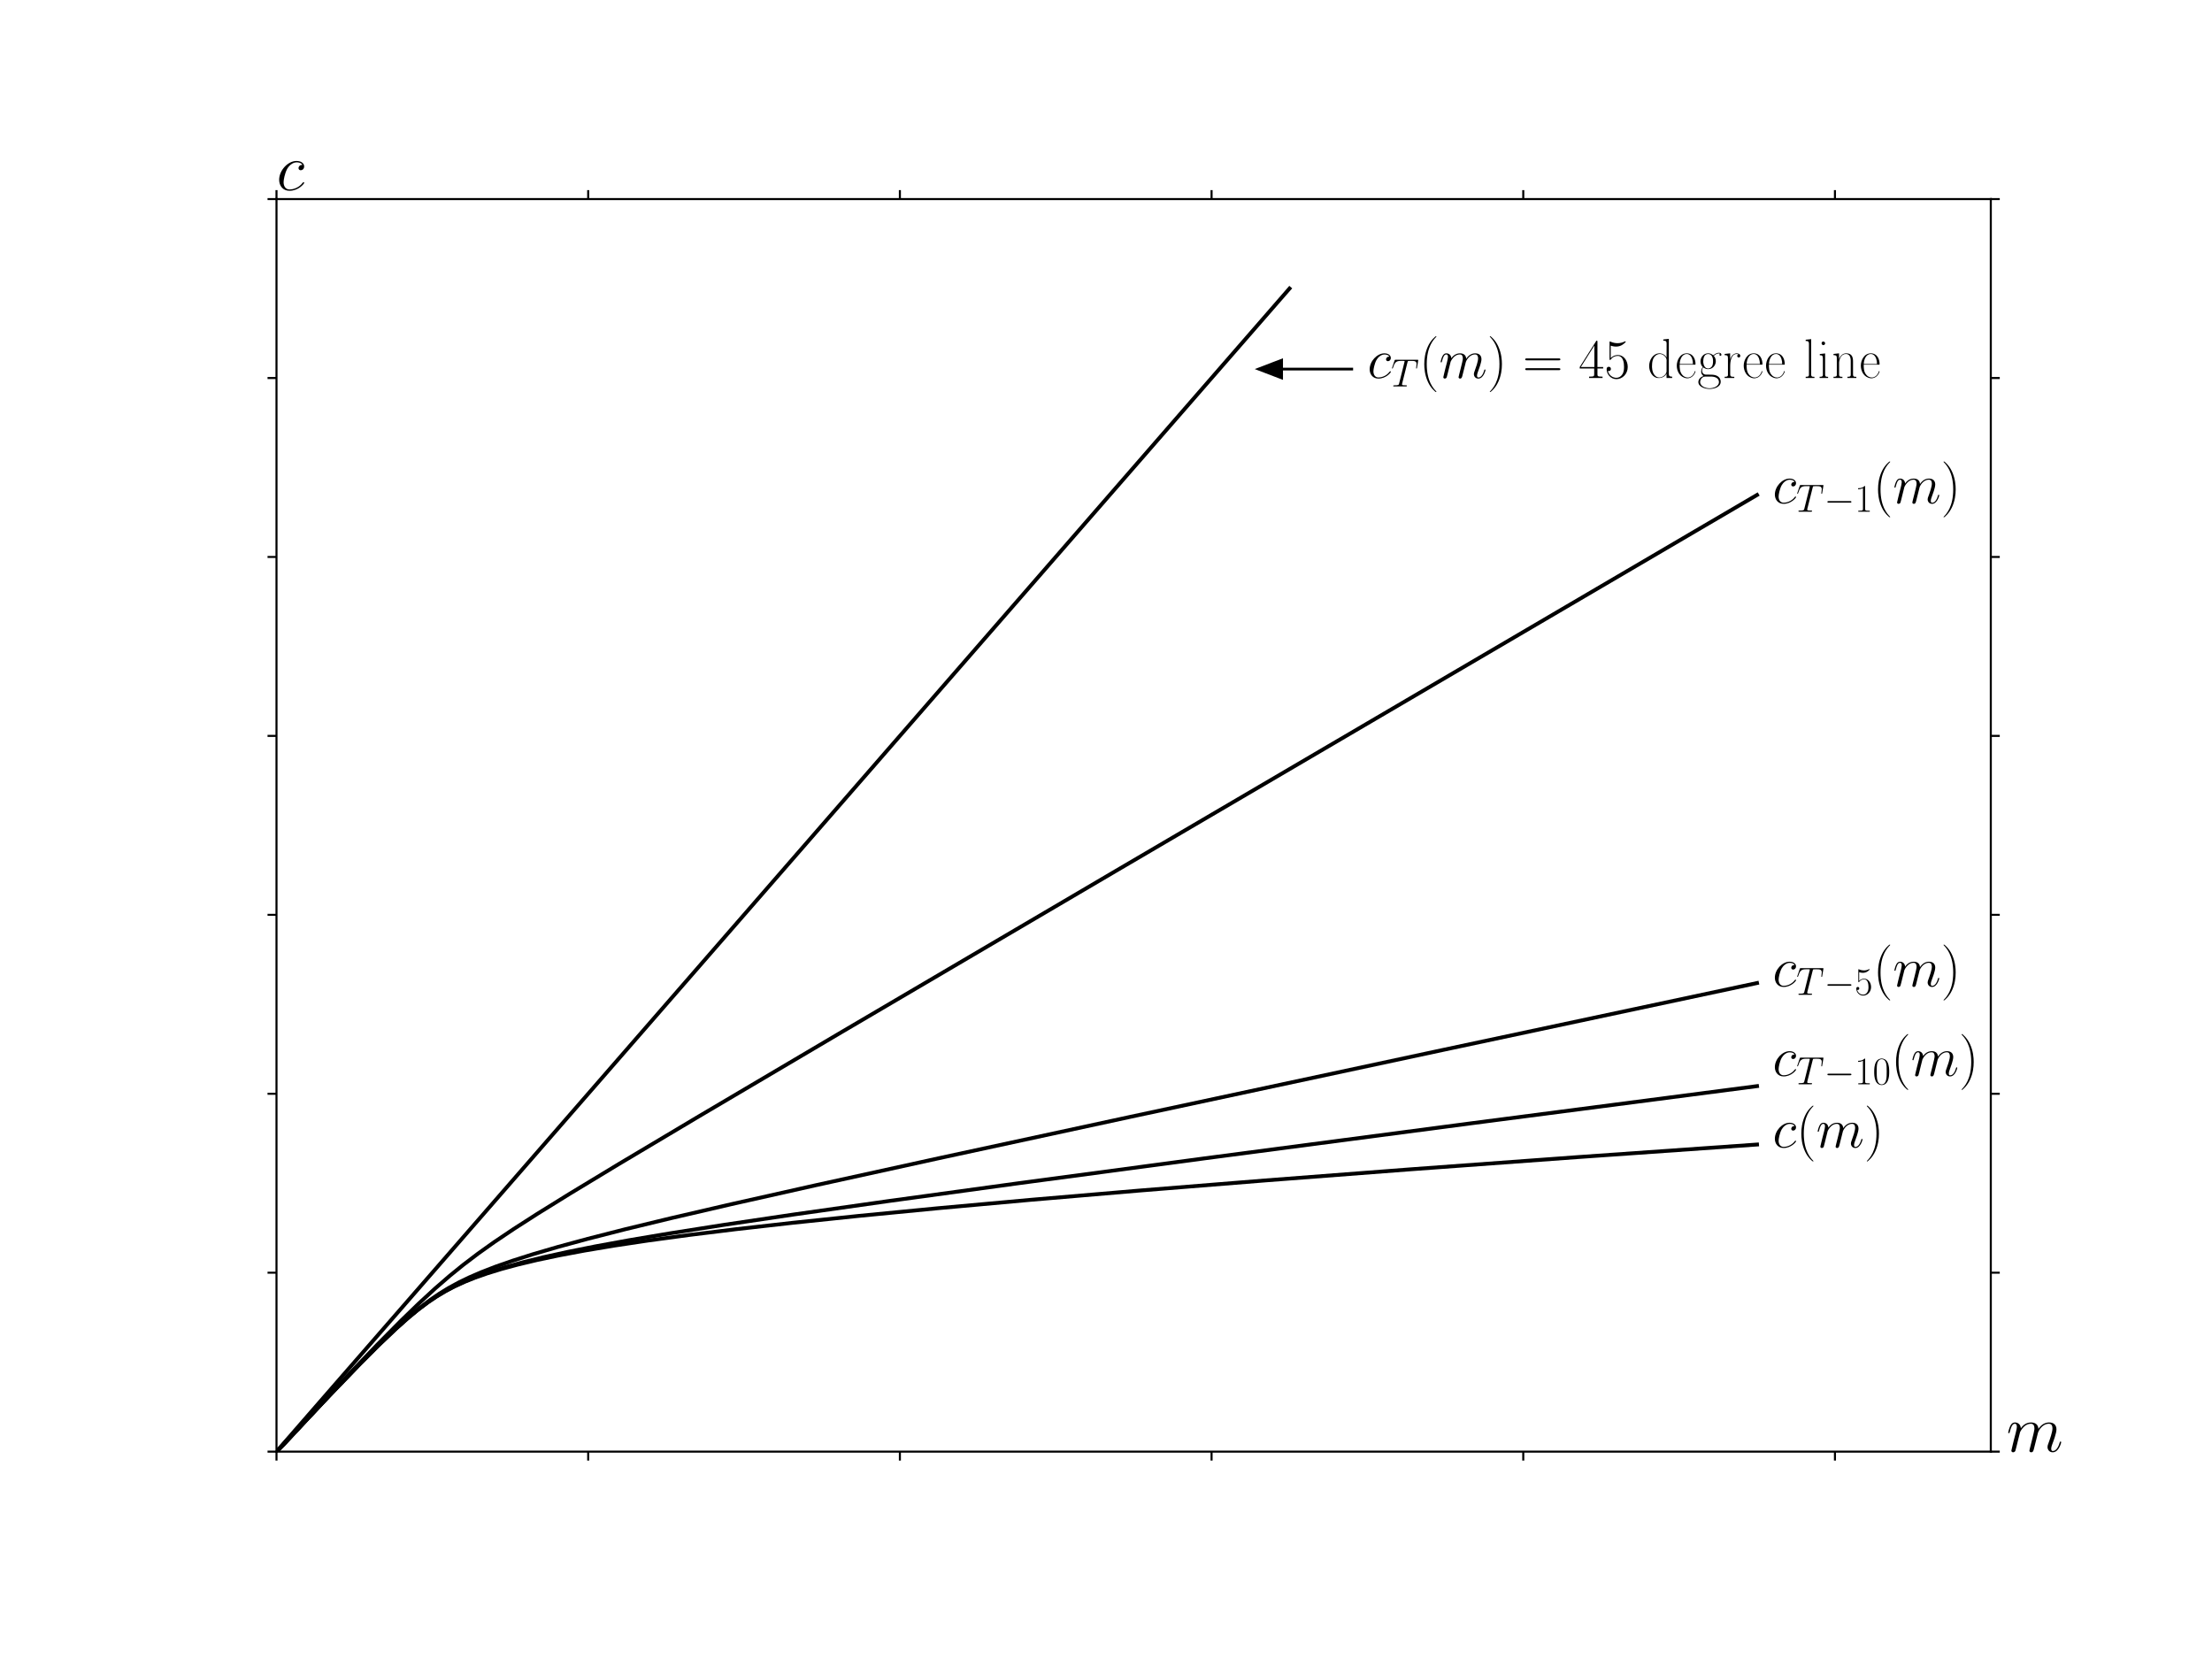
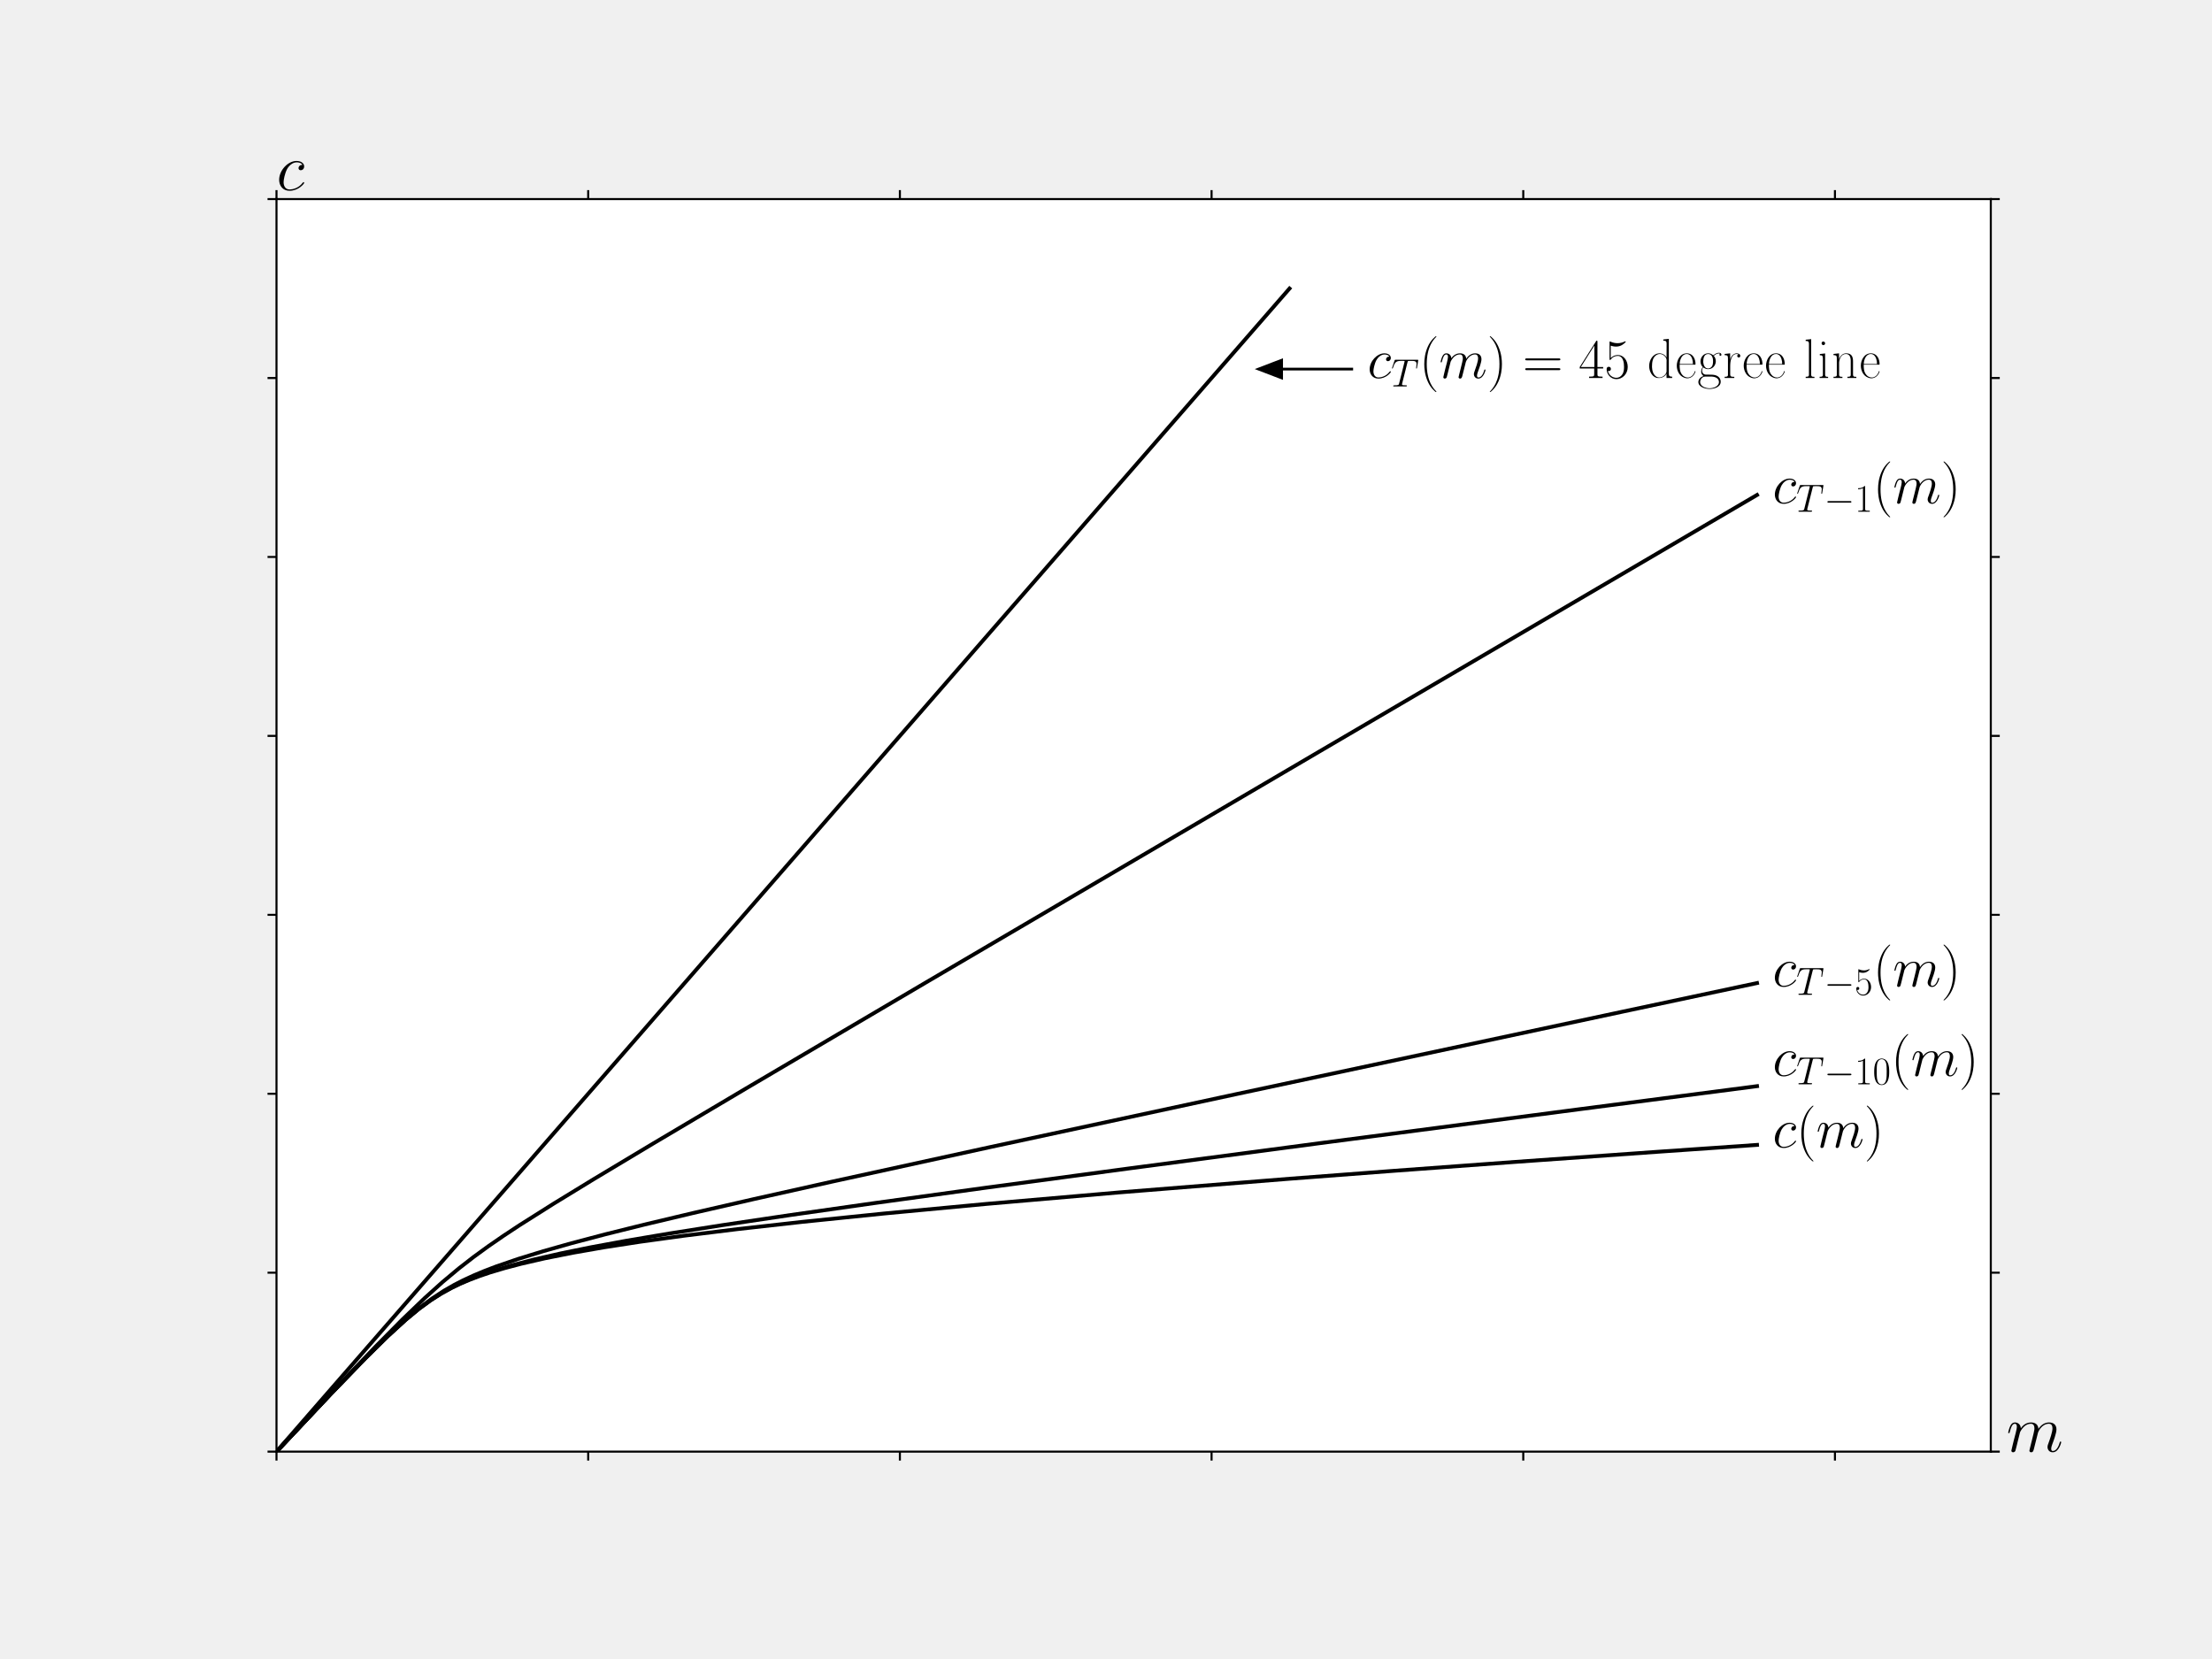
<svg xmlns="http://www.w3.org/2000/svg" xmlns:xlink="http://www.w3.org/1999/xlink" height="648pt" version="1.1" viewBox="0 0 864 648" width="864pt">
  <defs>
    <style type="text/css">*{stroke-linecap:butt;stroke-linejoin:round;}</style>
  </defs>
  <g id="figure_1">
    <g id="patch_1">
-       <path d="M 0 648  L 864 648  L 864 0  L 0 0  z " style="fill:#ffffff;" />
+       <path d="M 0 648  L 864 648  L 864 0  L 0 0  z " style="fill:none;" />
    </g>
    <g id="axes_1">
      <g id="patch_2">
        <path d="M 108 567  L 777.6 567  L 777.6 77.76  L 108 77.76  z " style="fill:#ffffff;" />
      </g>
      <g id="patch_3">
-         <path clip-path="url(#pe963575652)" d="M 491.498 144.157  L 500.629 140.662  L 500.629 144.122  L 528.022 144.122  L 528.022 144.192  L 500.629 144.192  L 500.629 147.651  z " style="stroke:#000000;stroke-linejoin:miter;" />
+         <path clip-path="url(#p95fc80a2b3)" d="M 491.498 144.157  L 500.629 140.662  L 500.629 144.122  L 528.022 144.122  L 528.022 144.192  L 500.629 144.192  L 500.629 147.651  z " style="stroke:#000000;stroke-linejoin:miter;" />
      </g>
      <g id="matplotlib.axis_1">
        <g id="xtick_1">
          <g id="line2d_1">
            <defs>
-               <path d="M 0 0  L 0 3.5  " id="ma88a2b7a4e" style="stroke:#000000;stroke-width:0.8;" />
+               <path d="M 0 0  L 0 3.5  " id="m4b9ff0b8b7" style="stroke:#000000;stroke-width:0.8;" />
            </defs>
            <g>
-               <use style="stroke:#000000;stroke-width:0.8;" x="108" xlink:href="#ma88a2b7a4e" y="567" />
+               <use style="stroke:#000000;stroke-width:0.8;" x="108" xlink:href="#m4b9ff0b8b7" y="567" />
            </g>
          </g>
          <g id="line2d_2">
            <defs>
-               <path d="M 0 0  L 0 -3.5  " id="m176f142379" style="stroke:#000000;stroke-width:0.8;" />
+               <path d="M 0 0  L 0 -3.5  " id="md536c64435" style="stroke:#000000;stroke-width:0.8;" />
            </defs>
            <g>
-               <use style="stroke:#000000;stroke-width:0.8;" x="108" xlink:href="#m176f142379" y="77.76" />
+               <use style="stroke:#000000;stroke-width:0.8;" x="108" xlink:href="#md536c64435" y="77.76" />
            </g>
          </g>
        </g>
        <g id="xtick_2">
          <g id="line2d_3">
            <g>
-               <use style="stroke:#000000;stroke-width:0.8;" x="229.745" xlink:href="#ma88a2b7a4e" y="567" />
+               <use style="stroke:#000000;stroke-width:0.8;" x="229.745" xlink:href="#m4b9ff0b8b7" y="567" />
            </g>
          </g>
          <g id="line2d_4">
            <g>
-               <use style="stroke:#000000;stroke-width:0.8;" x="229.745" xlink:href="#m176f142379" y="77.76" />
+               <use style="stroke:#000000;stroke-width:0.8;" x="229.745" xlink:href="#md536c64435" y="77.76" />
            </g>
          </g>
        </g>
        <g id="xtick_3">
          <g id="line2d_5">
            <g>
-               <use style="stroke:#000000;stroke-width:0.8;" x="351.491" xlink:href="#ma88a2b7a4e" y="567" />
+               <use style="stroke:#000000;stroke-width:0.8;" x="351.491" xlink:href="#m4b9ff0b8b7" y="567" />
            </g>
          </g>
          <g id="line2d_6">
            <g>
-               <use style="stroke:#000000;stroke-width:0.8;" x="351.491" xlink:href="#m176f142379" y="77.76" />
+               <use style="stroke:#000000;stroke-width:0.8;" x="351.491" xlink:href="#md536c64435" y="77.76" />
            </g>
          </g>
        </g>
        <g id="xtick_4">
          <g id="line2d_7">
            <g>
-               <use style="stroke:#000000;stroke-width:0.8;" x="473.236" xlink:href="#ma88a2b7a4e" y="567" />
+               <use style="stroke:#000000;stroke-width:0.8;" x="473.236" xlink:href="#m4b9ff0b8b7" y="567" />
            </g>
          </g>
          <g id="line2d_8">
            <g>
-               <use style="stroke:#000000;stroke-width:0.8;" x="473.236" xlink:href="#m176f142379" y="77.76" />
+               <use style="stroke:#000000;stroke-width:0.8;" x="473.236" xlink:href="#md536c64435" y="77.76" />
            </g>
          </g>
        </g>
        <g id="xtick_5">
          <g id="line2d_9">
            <g>
-               <use style="stroke:#000000;stroke-width:0.8;" x="594.982" xlink:href="#ma88a2b7a4e" y="567" />
+               <use style="stroke:#000000;stroke-width:0.8;" x="594.982" xlink:href="#m4b9ff0b8b7" y="567" />
            </g>
          </g>
          <g id="line2d_10">
            <g>
-               <use style="stroke:#000000;stroke-width:0.8;" x="594.982" xlink:href="#m176f142379" y="77.76" />
+               <use style="stroke:#000000;stroke-width:0.8;" x="594.982" xlink:href="#md536c64435" y="77.76" />
            </g>
          </g>
        </g>
        <g id="xtick_6">
          <g id="line2d_11">
            <g>
-               <use style="stroke:#000000;stroke-width:0.8;" x="716.727" xlink:href="#ma88a2b7a4e" y="567" />
+               <use style="stroke:#000000;stroke-width:0.8;" x="716.727" xlink:href="#m4b9ff0b8b7" y="567" />
            </g>
          </g>
          <g id="line2d_12">
            <g>
-               <use style="stroke:#000000;stroke-width:0.8;" x="716.727" xlink:href="#m176f142379" y="77.76" />
+               <use style="stroke:#000000;stroke-width:0.8;" x="716.727" xlink:href="#md536c64435" y="77.76" />
            </g>
          </g>
        </g>
      </g>
      <g id="matplotlib.axis_2">
        <g id="ytick_1">
          <g id="line2d_13">
            <defs>
-               <path d="M 0 0  L -3.5 0  " id="m4ac74ceee8" style="stroke:#000000;stroke-width:0.8;" />
+               <path d="M 0 0  L -3.5 0  " id="m48189b1cf6" style="stroke:#000000;stroke-width:0.8;" />
            </defs>
            <g>
-               <use style="stroke:#000000;stroke-width:0.8;" x="108" xlink:href="#m4ac74ceee8" y="567" />
+               <use style="stroke:#000000;stroke-width:0.8;" x="108" xlink:href="#m48189b1cf6" y="567" />
            </g>
          </g>
          <g id="line2d_14">
            <defs>
-               <path d="M 0 0  L 3.5 0  " id="m0a5ae6ae32" style="stroke:#000000;stroke-width:0.8;" />
+               <path d="M 0 0  L 3.5 0  " id="m3ed0c6cb93" style="stroke:#000000;stroke-width:0.8;" />
            </defs>
            <g>
-               <use style="stroke:#000000;stroke-width:0.8;" x="777.6" xlink:href="#m0a5ae6ae32" y="567" />
+               <use style="stroke:#000000;stroke-width:0.8;" x="777.6" xlink:href="#m3ed0c6cb93" y="567" />
            </g>
          </g>
        </g>
        <g id="ytick_2">
          <g id="line2d_15">
            <g>
-               <use style="stroke:#000000;stroke-width:0.8;" x="108" xlink:href="#m4ac74ceee8" y="497.109" />
+               <use style="stroke:#000000;stroke-width:0.8;" x="108" xlink:href="#m48189b1cf6" y="497.109" />
            </g>
          </g>
          <g id="line2d_16">
            <g>
-               <use style="stroke:#000000;stroke-width:0.8;" x="777.6" xlink:href="#m0a5ae6ae32" y="497.109" />
+               <use style="stroke:#000000;stroke-width:0.8;" x="777.6" xlink:href="#m3ed0c6cb93" y="497.109" />
            </g>
          </g>
        </g>
        <g id="ytick_3">
          <g id="line2d_17">
            <g>
-               <use style="stroke:#000000;stroke-width:0.8;" x="108" xlink:href="#m4ac74ceee8" y="427.217" />
+               <use style="stroke:#000000;stroke-width:0.8;" x="108" xlink:href="#m48189b1cf6" y="427.217" />
            </g>
          </g>
          <g id="line2d_18">
            <g>
-               <use style="stroke:#000000;stroke-width:0.8;" x="777.6" xlink:href="#m0a5ae6ae32" y="427.217" />
+               <use style="stroke:#000000;stroke-width:0.8;" x="777.6" xlink:href="#m3ed0c6cb93" y="427.217" />
            </g>
          </g>
        </g>
        <g id="ytick_4">
          <g id="line2d_19">
            <g>
-               <use style="stroke:#000000;stroke-width:0.8;" x="108" xlink:href="#m4ac74ceee8" y="357.326" />
+               <use style="stroke:#000000;stroke-width:0.8;" x="108" xlink:href="#m48189b1cf6" y="357.326" />
            </g>
          </g>
          <g id="line2d_20">
            <g>
-               <use style="stroke:#000000;stroke-width:0.8;" x="777.6" xlink:href="#m0a5ae6ae32" y="357.326" />
+               <use style="stroke:#000000;stroke-width:0.8;" x="777.6" xlink:href="#m3ed0c6cb93" y="357.326" />
            </g>
          </g>
        </g>
        <g id="ytick_5">
          <g id="line2d_21">
            <g>
-               <use style="stroke:#000000;stroke-width:0.8;" x="108" xlink:href="#m4ac74ceee8" y="287.434" />
+               <use style="stroke:#000000;stroke-width:0.8;" x="108" xlink:href="#m48189b1cf6" y="287.434" />
            </g>
          </g>
          <g id="line2d_22">
            <g>
-               <use style="stroke:#000000;stroke-width:0.8;" x="777.6" xlink:href="#m0a5ae6ae32" y="287.434" />
+               <use style="stroke:#000000;stroke-width:0.8;" x="777.6" xlink:href="#m3ed0c6cb93" y="287.434" />
            </g>
          </g>
        </g>
        <g id="ytick_6">
          <g id="line2d_23">
            <g>
-               <use style="stroke:#000000;stroke-width:0.8;" x="108" xlink:href="#m4ac74ceee8" y="217.543" />
+               <use style="stroke:#000000;stroke-width:0.8;" x="108" xlink:href="#m48189b1cf6" y="217.543" />
            </g>
          </g>
          <g id="line2d_24">
            <g>
-               <use style="stroke:#000000;stroke-width:0.8;" x="777.6" xlink:href="#m0a5ae6ae32" y="217.543" />
+               <use style="stroke:#000000;stroke-width:0.8;" x="777.6" xlink:href="#m3ed0c6cb93" y="217.543" />
            </g>
          </g>
        </g>
        <g id="ytick_7">
          <g id="line2d_25">
            <g>
-               <use style="stroke:#000000;stroke-width:0.8;" x="108" xlink:href="#m4ac74ceee8" y="147.651" />
+               <use style="stroke:#000000;stroke-width:0.8;" x="108" xlink:href="#m48189b1cf6" y="147.651" />
            </g>
          </g>
          <g id="line2d_26">
            <g>
-               <use style="stroke:#000000;stroke-width:0.8;" x="777.6" xlink:href="#m0a5ae6ae32" y="147.651" />
+               <use style="stroke:#000000;stroke-width:0.8;" x="777.6" xlink:href="#m3ed0c6cb93" y="147.651" />
            </g>
          </g>
        </g>
        <g id="ytick_8">
          <g id="line2d_27">
            <g>
-               <use style="stroke:#000000;stroke-width:0.8;" x="108" xlink:href="#m4ac74ceee8" y="77.76" />
+               <use style="stroke:#000000;stroke-width:0.8;" x="108" xlink:href="#m48189b1cf6" y="77.76" />
            </g>
          </g>
          <g id="line2d_28">
            <g>
-               <use style="stroke:#000000;stroke-width:0.8;" x="777.6" xlink:href="#m0a5ae6ae32" y="77.76" />
+               <use style="stroke:#000000;stroke-width:0.8;" x="777.6" xlink:href="#m3ed0c6cb93" y="77.76" />
            </g>
          </g>
        </g>
      </g>
      <g id="line2d_29">
-         <path clip-path="url(#pe963575652)" d="M 108 567  L 110.894 564.048  L 118.42 556.003  L 128.26 545.518  L 139.838 533.496  L 147.942 525.374  L 154.31 519.304  L 158.941 515.162  L 162.993 511.802  L 167.045 508.75  L 170.518 506.414  L 173.991 504.342  L 177.464 502.518  L 181.516 500.661  L 185.569 499.042  L 190.2 497.415  L 195.988 495.635  L 202.356 493.92  L 209.881 492.131  L 218.564 490.304  L 228.405 488.46  L 239.982 486.522  L 253.296 484.524  L 268.926 482.407  L 287.45 480.124  L 309.447 477.639  L 335.496 474.922  L 366.176 471.947  L 402.645 468.643  L 444.902 465.043  L 494.106 461.08  L 550.835 456.739  L 616.248 451.96  L 686.291 447.048  L 686.291 447.048  " style="fill:none;stroke:#000000;stroke-linecap:square;stroke-width:1.5;" />
+         <path clip-path="url(#p95fc80a2b3)" d="M 108 567  L 128.839 544.85  L 142.153 531.071  L 151.415 521.941  L 158.362 515.593  L 163.571 511.287  L 168.202 507.909  L 172.255 505.333  L 176.307 503.102  L 179.78 501.431  L 183.253 499.95  L 187.305 498.414  L 191.357 497.043  L 197.146 495.321  L 203.514 493.639  L 212.775 491.512  L 223.774 489.322  L 235.93 487.2  L 249.823 485.053  L 267.189 482.666  L 288.029 480.094  L 313.499 477.245  L 345.337 473.993  L 385.279 470.246  L 436.798 465.783  L 503.947 460.395  L 544.468 457.314  L 591.935 453.827  L 646.928 449.921  L 686.291 447.194  L 686.291 447.194  " style="fill:none;stroke:#000000;stroke-linecap:square;stroke-width:1.5;" />
      </g>
      <g id="line2d_30">
-         <path clip-path="url(#pe963575652)" d="M 108 567  L 109.737 565.133  L 134.628 538.528  L 147.363 525.236  L 156.625 515.883  L 163.571 509.153  L 169.939 503.291  L 175.728 498.278  L 180.938 494.049  L 186.726 489.651  L 193.094 485.118  L 200.619 480.061  L 209.881 474.117  L 222.616 466.221  L 241.719 454.663  L 272.978 436.041  L 328.549 403.23  L 435.64 340.294  L 661.978 207.577  L 686.291 193.329  L 686.291 193.329  " style="fill:none;stroke:#000000;stroke-linecap:square;stroke-width:1.5;" />
+         <path clip-path="url(#p95fc80a2b3)" d="M 108 567  L 132.313 541.021  L 146.784 525.889  L 157.204 515.365  L 165.887 507.033  L 172.833 500.785  L 179.201 495.465  L 184.99 490.968  L 190.778 486.754  L 196.567 482.761  L 202.935 478.554  L 216.249 470.146  L 231.878 460.59  L 255.033 446.705  L 291.502 425.081  L 361.545 383.816  L 514.945 293.769  L 686.291 193.33  L 686.291 193.33  " style="fill:none;stroke:#000000;stroke-linecap:square;stroke-width:1.5;" />
      </g>
      <g id="line2d_31">
-         <path clip-path="url(#pe963575652)" d="M 108 567  L 111.473 563.425  L 119.577 554.737  L 129.418 544.281  L 140.996 532.283  L 149.1 524.189  L 155.467 518.149  L 160.098 514.03  L 164.15 510.682  L 168.202 507.626  L 171.676 505.263  L 175.149 503.135  L 179.201 500.926  L 183.253 498.964  L 187.884 496.958  L 193.673 494.713  L 200.04 492.485  L 208.144 489.903  L 217.985 487.025  L 229.563 483.878  L 244.034 480.184  L 261.979 475.842  L 285.713 470.338  L 318.709 462.93  L 366.755 452.388  L 441.429 436.252  L 563.571 410.109  L 686.291 383.973  L 686.291 383.973  " style="fill:none;stroke:#000000;stroke-linecap:square;stroke-width:1.5;" />
+         <path clip-path="url(#p95fc80a2b3)" d="M 108 567  L 129.418 544.242  L 142.732 530.473  L 151.415 521.888  L 158.362 515.479  L 164.15 510.641  L 168.781 507.194  L 173.412 504.173  L 177.464 501.852  L 180.938 500.074  L 184.99 498.202  L 189.042 496.504  L 193.673 494.725  L 202.356 491.74  L 212.197 488.709  L 223.195 485.601  L 236.509 482.095  L 251.56 478.354  L 270.662 473.818  L 294.396 468.379  L 324.497 461.656  L 387.015 447.996  L 483.108 427.314  L 633.614 395.186  L 686.291 383.978  L 686.291 383.978  " style="fill:none;stroke:#000000;stroke-linecap:square;stroke-width:1.5;" />
      </g>
      <g id="line2d_32">
-         <path clip-path="url(#pe963575652)" d="M 108 567  L 110.894 564.042  L 118.42 555.998  L 128.26 545.512  L 139.838 533.488  L 147.942 525.363  L 154.31 519.288  L 159.519 514.642  L 163.571 511.312  L 167.045 508.704  L 170.518 506.351  L 173.991 504.257  L 177.464 502.407  L 181.516 500.516  L 186.147 498.636  L 191.357 496.793  L 197.146 494.991  L 204.092 493.077  L 212.197 491.089  L 221.458 489.046  L 232.457 486.845  L 245.771 484.413  L 261.979 481.685  L 282.819 478.415  L 310.026 474.38  L 347.073 469.128  L 398.014 462.145  L 470.372 452.467  L 575.148 438.692  L 686.291 424.236  L 686.291 424.236  " style="fill:none;stroke:#000000;stroke-linecap:square;stroke-width:1.5;" />
+         <path clip-path="url(#p95fc80a2b3)" d="M 108 567  L 128.839 544.85  L 142.732 530.489  L 151.415 521.933  L 158.362 515.576  L 163.571 511.255  L 168.202 507.859  L 172.255 505.26  L 176.307 503.002  L 179.78 501.303  L 183.832 499.552  L 187.884 498  L 191.936 496.605  L 200.04 494.175  L 208.723 491.927  L 219.143 489.555  L 230.72 487.198  L 244.613 484.638  L 261.4 481.803  L 282.24 478.526  L 308.868 474.57  L 341.863 469.875  L 384.7 463.97  L 440.85 456.408  L 515.524 446.52  L 617.405 433.195  L 686.291 424.248  L 686.291 424.248  " style="fill:none;stroke:#000000;stroke-linecap:square;stroke-width:1.5;" />
      </g>
      <g id="line2d_33">
-         <path clip-path="url(#pe963575652)" d="M 108 567  L 503.673 112.706  L 503.673 112.706  " style="fill:none;stroke:#000000;stroke-linecap:square;stroke-width:1.5;" />
+         <path clip-path="url(#p95fc80a2b3)" d="M 108 567  L 503.673 112.706  L 503.673 112.706  " style="fill:none;stroke:#000000;stroke-linecap:square;stroke-width:1.5;" />
      </g>
      <g id="patch_4">
        <path d="M 108 567  L 108 77.76  " style="fill:none;stroke:#000000;stroke-linecap:square;stroke-linejoin:miter;stroke-width:0.8;" />
      </g>
      <g id="patch_5">
        <path d="M 777.6 567  L 777.6 77.76  " style="fill:none;stroke:#000000;stroke-linecap:square;stroke-linejoin:miter;stroke-width:0.8;" />
      </g>
      <g id="patch_6">
        <path d="M 108 567  L 777.6 567  " style="fill:none;stroke:#000000;stroke-linecap:square;stroke-linejoin:miter;stroke-width:0.8;" />
      </g>
      <g id="patch_7">
        <path d="M 108 77.76  L 777.6 77.76  " style="fill:none;stroke:#000000;stroke-linecap:square;stroke-linejoin:miter;stroke-width:0.8;" />
      </g>
      <g id="text_1">
        <g transform="translate(534.1091 147.6514)scale(0.22 -0.22)">
          <defs>
            <path d="M 2502 2431  C 2381 2431 2323 2431 2234 2355  C 2195 2323 2125 2227 2125 2125  C 2125 1997 2221 1920 2342 1920  C 2496 1920 2669 2044 2669 2292  C 2669 2588 2374 2816 1933 2816  C 1094 2816 256 1903 256 996  C 256 441 602 -64 1254 -64  C 2125 -64 2675 622 2675 706  C 2675 744 2637 776 2611 776  C 2592 776 2586 770 2528 713  C 2118 162 1510 64 1267 64  C 826 64 685 446 685 764  C 685 988 794 1605 1024 2039  C 1190 2338 1536 2682 1939 2682  C 2022 2682 2374 2682 2502 2431  z " id="CMMI12-63" transform="scale(0.015625)" />
            <path d="M 2669 3910  C 2707 4064 2720 4121 2816 4147  C 2867 4160 3078 4160 3213 4160  C 3853 4160 4154 4134 4154 3634  C 4154 3537 4128 3295 4090 3057  L 4083 2980  C 4083 2954 4109 2916 4147 2916  C 4211 2916 4211 2948 4230 3050  L 4416 4184  C 4429 4243 4429 4256 4429 4275  C 4429 4345 4390 4345 4262 4345  L 762 4345  C 614 4345 608 4339 570 4224  L 179 3070  C 173 3056 154 2986 154 2980  C 154 2948 179 2916 218 2916  C 269 2916 282 2941 307 3024  C 576 3801 710 4160 1562 4160  L 1990 4160  C 2144 4160 2208 4160 2208 4089  C 2208 4069 2208 4057 2176 3941  L 1318 499  C 1254 249 1242 185 563 185  C 403 185 358 185 358 64  C 358 0 429 0 461 0  C 621 0 787 0 947 0  L 1946 0  C 2106 0 2278 0 2438 0  C 2509 0 2573 0 2573 121  C 2573 185 2528 185 2362 185  C 1786 185 1786 243 1786 339  C 1786 346 1786 391 1811 494  L 2669 3910  z " id="CMMI12-54" transform="scale(0.015625)" />
            <path d="M 1958 -1561  C 1958 -1555 1958 -1542 1939 -1523  C 1645 -1224 858 -407 858 1581  C 858 3569 1632 4379 1946 4697  C 1946 4704 1958 4717 1958 4736  C 1958 4755 1939 4768 1914 4768  C 1843 4768 1299 4296 986 3594  C 666 2887 576 2199 576 1588  C 576 1128 621 351 1005 -471  C 1312 -1135 1837 -1600 1914 -1600  C 1946 -1600 1958 -1587 1958 -1561  z " id="CMR17-28" transform="scale(0.015625)" />
            <path d="M 1318 1871  C 1331 1910 1491 2229 1728 2433  C 1894 2586 2112 2689 2362 2689  C 2618 2689 2707 2497 2707 2242  C 2707 2203 2707 2076 2630 1775  L 2470 1118  C 2419 926 2298 453 2285 383  C 2259 287 2221 121 2221 96  C 2221 6 2291 -64 2387 -64  C 2579 -64 2611 83 2669 313  L 3053 1839  C 3066 1890 3398 2689 4102 2689  C 4358 2689 4448 2497 4448 2242  C 4448 1884 4198 1188 4058 805  C 4000 651 3968 568 3968 453  C 3968 166 4166 -64 4474 -64  C 5069 -64 5293 875 5293 913  C 5293 945 5267 971 5229 971  C 5171 971 5165 952 5133 843  C 4986 332 4749 64 4493 64  C 4429 64 4326 64 4326 269  C 4326 436 4403 640 4429 710  C 4544 1018 4832 1773 4832 2145  C 4832 2528 4608 2816 4122 2816  C 3693 2816 3347 2574 3091 2197  C 3072 2542 2861 2816 2381 2816  C 1811 2816 1510 2415 1395 2255  C 1376 2618 1114 2816 832 2816  C 646 2816 499 2727 378 2484  C 262 2254 173 1865 173 1839  C 173 1814 198 1782 243 1782  C 294 1782 301 1788 339 1935  C 435 2312 557 2689 813 2689  C 960 2689 1011 2586 1011 2395  C 1011 2254 947 2005 902 1807  L 723 1118  C 698 996 627 709 595 594  C 550 428 480 128 480 96  C 480 6 550 -64 646 -64  C 723 -64 813 -26 864 70  C 877 102 934 326 966 453  L 1107 1028  L 1318 1871  z " id="CMMI12-6d" transform="scale(0.015625)" />
            <path d="M 1683 1581  C 1683 2040 1638 2817 1254 3639  C 947 4303 422 4768 346 4768  C 326 4768 301 4761 301 4729  C 301 4717 307 4710 314 4697  C 621 4378 1402 3568 1402 1584  C 1402 -407 627 -1217 314 -1537  C 307 -1549 301 -1556 301 -1568  C 301 -1600 326 -1600 346 -1600  C 416 -1600 960 -1128 1274 -426  C 1594 281 1683 969 1683 1581  z " id="CMR17-29" transform="scale(0.015625)" />
            <path d="M 4115 2017  C 4211 2017 4307 2017 4307 2125  C 4307 2240 4198 2240 4090 2240  L 512 2240  C 403 2240 294 2240 294 2125  C 294 2017 390 2017 486 2017  L 4115 2017  z M 4090 896  C 4198 896 4307 896 4307 1011  C 4307 1119 4211 1119 4115 1119  L 486 1119  C 390 1119 294 1119 294 1011  C 294 896 403 896 512 896  L 4090 896  z " id="CMR17-3d" transform="scale(0.015625)" />
            <path d="M 2150 4122  C 2150 4256 2144 4256 2029 4256  L 128 1254  L 128 1088  L 1779 1088  L 1779 457  C 1779 224 1766 160 1318 160  L 1197 160  L 1197 0  C 1402 0 1747 0 1965 0  C 2182 0 2528 0 2733 0  L 2733 160  L 2611 160  C 2163 160 2150 224 2150 457  L 2150 1088  L 2803 1088  L 2803 1254  L 2150 1254  L 2150 4122  z M 1798 3703  L 1798 1254  L 256 1254  L 1798 3703  z " id="CMR17-34" transform="scale(0.015625)" />
            <path d="M 730 3692  C 794 3666 1056 3584 1325 3584  C 1920 3584 2246 3911 2432 4100  C 2432 4157 2432 4192 2394 4192  C 2387 4192 2374 4192 2323 4163  C 2099 4058 1837 3973 1517 3973  C 1325 3973 1037 3999 723 4139  C 653 4171 640 4171 634 4171  C 602 4171 595 4164 595 4037  L 595 2203  C 595 2089 595 2057 659 2057  C 691 2057 704 2070 736 2114  C 941 2401 1222 2522 1542 2522  C 1766 2522 2246 2382 2246 1289  C 2246 1085 2246 715 2054 421  C 1894 159 1645 25 1370 25  C 947 25 518 320 403 814  C 429 807 480 795 506 795  C 589 795 749 840 749 1038  C 749 1210 627 1280 506 1280  C 358 1280 262 1190 262 1011  C 262 454 704 -128 1382 -128  C 2042 -128 2669 440 2669 1264  C 2669 2030 2170 2624 1549 2624  C 1222 2624 947 2503 730 2274  L 730 3692  z " id="CMR17-35" transform="scale(0.015625)" />
            <path d="M 1882 4397  L 1882 4256  L 1952 4256  C 2150 4256 2259 4198 2259 3955  L 2253 2323  C 2131 2617 1766 2816 1459 2816  C 710 2816 269 2052 269 1373  C 269 731 653 0 1338 0  L 1395 0  C 1741 0 2118 204 2246 507  L 2253 0  L 2893 0  L 2893 160  L 2816 160  C 2605 160 2515 237 2515 461  L 2515 4467  L 1882 4397  z M 595 1245  L 595 1341  C 595 1783 659 2310 1056 2593  C 1190 2689 1344 2740 1498 2740  C 1862 2740 2259 2393 2259 2021  C 2259 1951 2253 1874 2253 1804  L 2253 770  C 2253 424 1811 58 1440 58  C 947 58 678 558 621 981  C 608 1072 608 1155 595 1245  z " id="SFRM3583-64" transform="scale(0.015625)" />
            <path d="M 563 1524  L 2246 1524  C 2259 1524 2285 1517 2310 1517  C 2355 1517 2374 1543 2374 1581  C 2374 2154 2099 2816 1382 2816  C 614 2816 237 2031 237 1405  C 237 778 589 70 1350 -26  C 1376 -26 1402 -32 1427 -32  C 1869 -32 2208 273 2355 686  C 2362 705 2368 730 2368 749  C 2368 768 2362 787 2336 787  C 2272 787 2266 686 2246 628  C 2118 324 1843 57 1485 57  C 1216 57 960 210 813 425  C 576 742 563 1149 563 1524  z M 570 1600  C 582 2103 832 2740 1370 2740  C 1818 2740 2010 2264 2061 1890  C 2067 1793 2067 1697 2080 1600  L 570 1600  z " id="SFRM3583-65" transform="scale(0.015625)" />
            <path d="M 659 1252  L 659 1246  C 531 1119 474 909 474 731  C 474 503 570 358 749 218  C 448 167 154 -130 154 -457  C 154 -1004 896 -1248 1421 -1248  C 1933 -1248 2701 -1055 2701 -419  C 2701 -66 2464 204 2138 307  C 1907 384 1658 384 1414 384  L 1222 384  C 1165 384 1107 384 1050 384  C 742 384 582 580 582 848  C 582 965 646 1200 710 1200  L 717 1200  C 755 1200 870 1106 947 1075  C 1050 1031 1158 1012 1274 1012  C 1805 1012 2144 1462 2144 1918  C 2144 2125 2067 2375 1914 2525  L 1914 2532  C 2086 2679 2266 2804 2490 2804  C 2534 2804 2579 2794 2624 2771  C 2586 2744 2554 2704 2554 2651  C 2554 2584 2611 2537 2669 2537  C 2746 2537 2784 2592 2784 2654  C 2784 2818 2630 2880 2502 2880  C 2291 2880 2086 2781 1920 2634  C 1907 2620 1882 2599 1862 2599  C 1824 2599 1696 2706 1613 2749  C 1504 2793 1389 2819 1274 2819  C 742 2819 397 2356 397 1899  C 397 1683 480 1398 659 1252  z M 358 -509  L 358 -458  C 358 -219 506 18 717 115  C 826 167 941 167 1062 167  L 1594 167  C 1958 167 2502 39 2502 -460  C 2502 -960 1850 -1172 1434 -1172  C 1005 -1172 422 -972 358 -509  z M 710 1787  L 710 1868  C 710 2212 787 2737 1267 2737  C 1683 2737 1830 2324 1830 1937  C 1830 1669 1805 1319 1523 1163  C 1446 1113 1357 1088 1274 1088  C 896 1088 749 1450 710 1787  z " id="SFRM3583-67" transform="scale(0.015625)" />
            <path d="M 288 2746  L 288 2605  L 352 2605  C 557 2605 666 2560 666 2275  L 666 361  C 666 154 512 141 288 141  L 288 0  L 1389 0  L 1389 141  L 1261 141  C 1075 141 922 160 922 407  L 922 1350  C 922 1900 1037 2740 1658 2740  C 1728 2740 1798 2721 1862 2695  C 1786 2663 1722 2611 1722 2520  C 1722 2430 1792 2339 1901 2339  C 1997 2339 2074 2423 2074 2519  C 2074 2732 1837 2816 1664 2816  C 1274 2816 979 2435 922 2080  L 915 2816  L 288 2746  z " id="SFRM3583-72" transform="scale(0.015625)" />
            <path d="M 307 4365  L 307 4224  L 384 4224  C 608 4224 678 4121 678 3911  L 678 372  C 678 180 595 141 307 141  L 307 0  L 1306 0  L 1306 141  L 1203 141  C 1062 141 934 160 934 365  L 934 4435  L 307 4365  z " id="SFRM3583-6c" transform="scale(0.015625)" />
            <path d="M 326 2735  L 326 2593  L 358 2593  C 563 2593 678 2561 678 2251  L 678 360  C 678 154 531 141 307 141  L 307 0  L 1274 0  L 1274 141  L 1190 141  C 1056 141 934 154 934 373  L 934 2805  L 326 2735  z M 698 4160  C 595 4160 531 4045 531 3962  C 531 3866 608 3751 730 3751  C 858 3751 934 3857 934 3952  C 934 4046 858 4160 736 4160  C 723 4160 710 4160 698 4160  z " id="SFRM3583-69" transform="scale(0.015625)" />
            <path d="M 301 2746  L 301 2605  L 365 2605  C 570 2605 678 2560 678 2275  L 678 361  C 678 154 525 141 301 141  L 301 0  L 1318 0  L 1318 141  L 1229 141  C 1082 141 941 160 941 361  L 941 1777  C 979 2217 1203 2740 1709 2740  C 2112 2740 2266 2417 2266 1951  L 2266 361  C 2266 154 2112 141 1888 141  L 1888 0  L 2906 0  L 2906 141  L 2803 141  C 2656 141 2528 160 2528 386  L 2528 1885  C 2528 2299 2451 2816 1760 2816  C 1414 2816 1178 2629 1024 2352  C 986 2281 947 2204 934 2126  L 928 2816  L 301 2746  z " id="SFRM3583-6e" transform="scale(0.015625)" />
          </defs>
          <use transform="scale(0.996264)" xlink:href="#CMMI12-63" />
          <use transform="translate(41.98323 -14.94392)scale(0.697382)" xlink:href="#CMMI12-54" />
          <use transform="translate(91.98769 0)scale(0.996264)" xlink:href="#CMR17-28" />
          <use transform="translate(127.2685 0)scale(0.996264)" xlink:href="#CMMI12-6d" />
          <use transform="translate(212.5957 0)scale(0.996264)" xlink:href="#CMR17-29" />
          <use transform="translate(275.5505 0)scale(0.996264)" xlink:href="#CMR17-3d" />
          <use transform="translate(374.9393 0)scale(0.996264)" xlink:href="#CMR17-34" />
          <use transform="translate(420.6297 0)scale(0.996264)" xlink:href="#CMR17-35" />
          <use transform="translate(496.0185 0)scale(0.996264)" xlink:href="#SFRM3583-64" />
          <use transform="translate(545.5569 0)scale(0.996264)" xlink:href="#SFRM3583-65" />
          <use transform="translate(585.1753 0)scale(0.996264)" xlink:href="#SFRM3583-67" />
          <use transform="translate(629.7538 0)scale(0.996264)" xlink:href="#SFRM3583-72" />
          <use transform="translate(664.4121 0)scale(0.996264)" xlink:href="#SFRM3583-65" />
          <use transform="translate(704.0305 0)scale(0.996264)" xlink:href="#SFRM3583-65" />
          <use transform="translate(773.3472 0)scale(0.996264)" xlink:href="#SFRM3583-6c" />
          <use transform="translate(798.0856 0)scale(0.996264)" xlink:href="#SFRM3583-69" />
          <use transform="translate(822.8239 0)scale(0.996264)" xlink:href="#SFRM3583-6e" />
          <use transform="translate(872.3623 0)scale(0.996264)" xlink:href="#SFRM3583-65" />
        </g>
      </g>
      <g id="text_2">
        <g transform="translate(692.3782 196.5754)scale(0.22 -0.22)">
          <defs>
            <path d="M 4218 1472  C 4326 1472 4442 1472 4442 1600  C 4442 1728 4326 1728 4218 1728  L 755 1728  C 646 1728 531 1728 531 1600  C 531 1472 646 1472 755 1472  L 4218 1472  z " id="CMSY10-0" transform="scale(0.015625)" />
            <path d="M 1702 4058  C 1702 4192 1696 4192 1606 4192  C 1357 3916 979 3827 621 3827  C 602 3827 570 3827 563 3808  C 557 3795 557 3782 557 3648  C 755 3648 1088 3686 1344 3839  L 1344 461  C 1344 236 1331 160 781 160  L 589 160  L 589 0  C 896 0 1216 0 1523 0  C 1830 0 2150 0 2458 0  L 2458 160  L 2266 160  C 1715 160 1702 230 1702 458  L 1702 4058  z " id="CMR17-31" transform="scale(0.015625)" />
          </defs>
          <use transform="scale(0.996264)" xlink:href="#CMMI12-63" />
          <use transform="translate(41.98323 -14.94392)scale(0.697382)" xlink:href="#CMMI12-54" />
          <use transform="translate(91.48956 -14.94392)scale(0.697382)" xlink:href="#CMSY10-0" />
          <use transform="translate(145.7305 -14.94392)scale(0.697382)" xlink:href="#CMR17-31" />
          <use transform="translate(178.2119 0)scale(0.996264)" xlink:href="#CMR17-28" />
          <use transform="translate(213.4926 0)scale(0.996264)" xlink:href="#CMMI12-6d" />
          <use transform="translate(298.8199 0)scale(0.996264)" xlink:href="#CMR17-29" />
        </g>
      </g>
      <g id="text_3">
        <g transform="translate(692.3782 385.2823)scale(0.22 -0.22)">
          <use transform="scale(0.996264)" xlink:href="#CMMI12-63" />
          <use transform="translate(41.98323 -14.94392)scale(0.697382)" xlink:href="#CMMI12-54" />
          <use transform="translate(91.48956 -14.94392)scale(0.697382)" xlink:href="#CMSY10-0" />
          <use transform="translate(145.7305 -14.94392)scale(0.697382)" xlink:href="#CMR17-35" />
          <use transform="translate(178.2119 0)scale(0.996264)" xlink:href="#CMR17-28" />
          <use transform="translate(213.4926 0)scale(0.996264)" xlink:href="#CMMI12-6d" />
          <use transform="translate(298.8199 0)scale(0.996264)" xlink:href="#CMR17-29" />
        </g>
      </g>
      <g id="text_4">
        <g transform="translate(692.3782 420.228)scale(0.22 -0.22)">
          <defs>
            <path d="M 2688 2025  C 2688 2416 2682 3080 2413 3591  C 2176 4039 1798 4198 1466 4198  C 1158 4198 768 4058 525 3597  C 269 3118 243 2524 243 2025  C 243 1661 250 1106 448 619  C 723 -39 1216 -128 1466 -128  C 1760 -128 2208 -7 2470 600  C 2662 1042 2688 1559 2688 2025  z M 1466 -26  C 1056 -26 813 325 723 812  C 653 1188 653 1738 653 2096  C 653 2588 653 2997 736 3387  C 858 3929 1216 4096 1466 4096  C 1728 4096 2067 3923 2189 3400  C 2272 3036 2278 2607 2278 2096  C 2278 1680 2278 1169 2202 792  C 2067 95 1690 -26 1466 -26  z " id="CMR17-30" transform="scale(0.015625)" />
          </defs>
          <use transform="scale(0.996264)" xlink:href="#CMMI12-63" />
          <use transform="translate(41.98323 -14.94392)scale(0.697382)" xlink:href="#CMMI12-54" />
          <use transform="translate(91.48956 -14.94392)scale(0.697382)" xlink:href="#CMSY10-0" />
          <use transform="translate(145.7305 -14.94392)scale(0.697382)" xlink:href="#CMR17-31" />
          <use transform="translate(177.7137 -14.94392)scale(0.697382)" xlink:href="#CMR17-30" />
          <use transform="translate(210.195 0)scale(0.996264)" xlink:href="#CMR17-28" />
          <use transform="translate(245.4758 0)scale(0.996264)" xlink:href="#CMMI12-6d" />
          <use transform="translate(330.803 0)scale(0.996264)" xlink:href="#CMR17-29" />
        </g>
      </g>
      <g id="text_5">
        <g transform="translate(692.3782 448.1846)scale(0.22 -0.22)">
          <use transform="scale(0.996264)" xlink:href="#CMMI12-63" />
          <use transform="translate(41.98323 0)scale(0.996264)" xlink:href="#CMR17-28" />
          <use transform="translate(77.264 0)scale(0.996264)" xlink:href="#CMMI12-6d" />
          <use transform="translate(162.5912 0)scale(0.996264)" xlink:href="#CMR17-29" />
        </g>
      </g>
      <g id="text_6">
        <g transform="translate(108 74.26543)scale(0.26 -0.26)">
          <use transform="scale(0.996264)" xlink:href="#CMMI12-63" />
        </g>
      </g>
      <g id="text_7">
        <g transform="translate(783.6873 567)scale(0.26 -0.26)">
          <use transform="scale(0.996264)" xlink:href="#CMMI12-6d" />
        </g>
      </g>
    </g>
  </g>
  <defs>
-     <clipPath id="pe963575652">
+     <clipPath id="p95fc80a2b3">
      <rect height="489.24" width="669.6" x="108" y="77.76" />
    </clipPath>
  </defs>
</svg>
